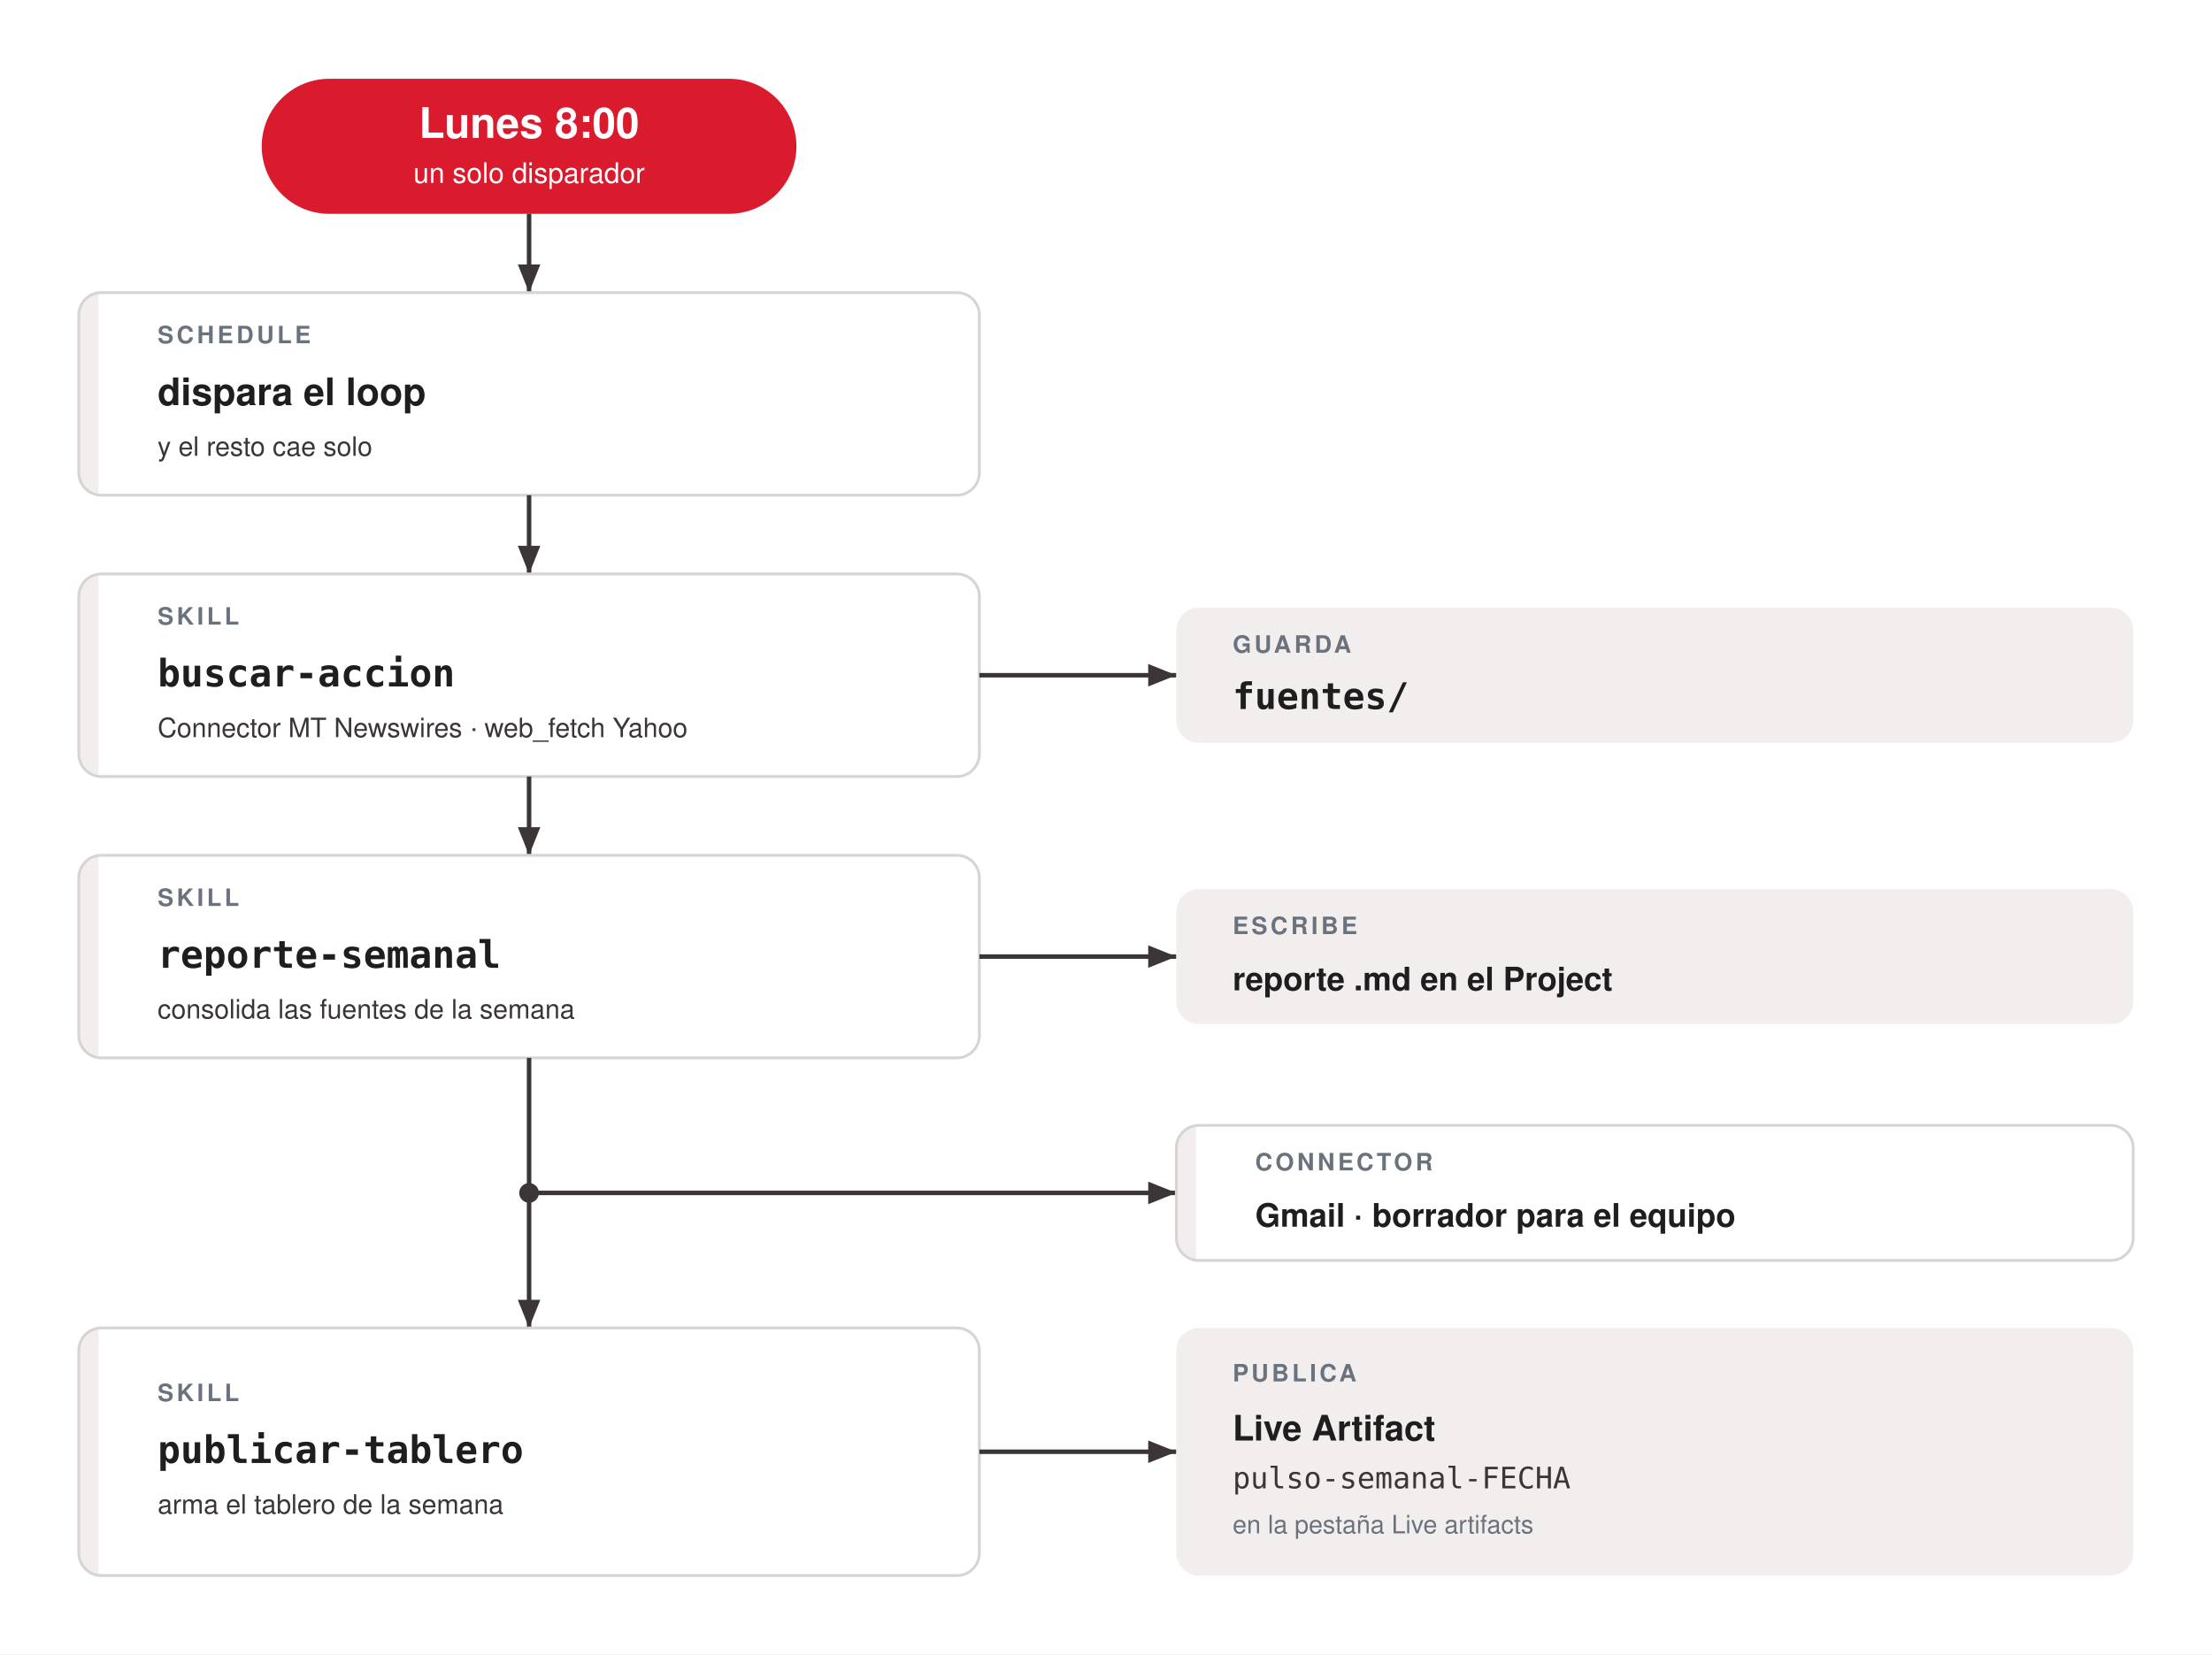
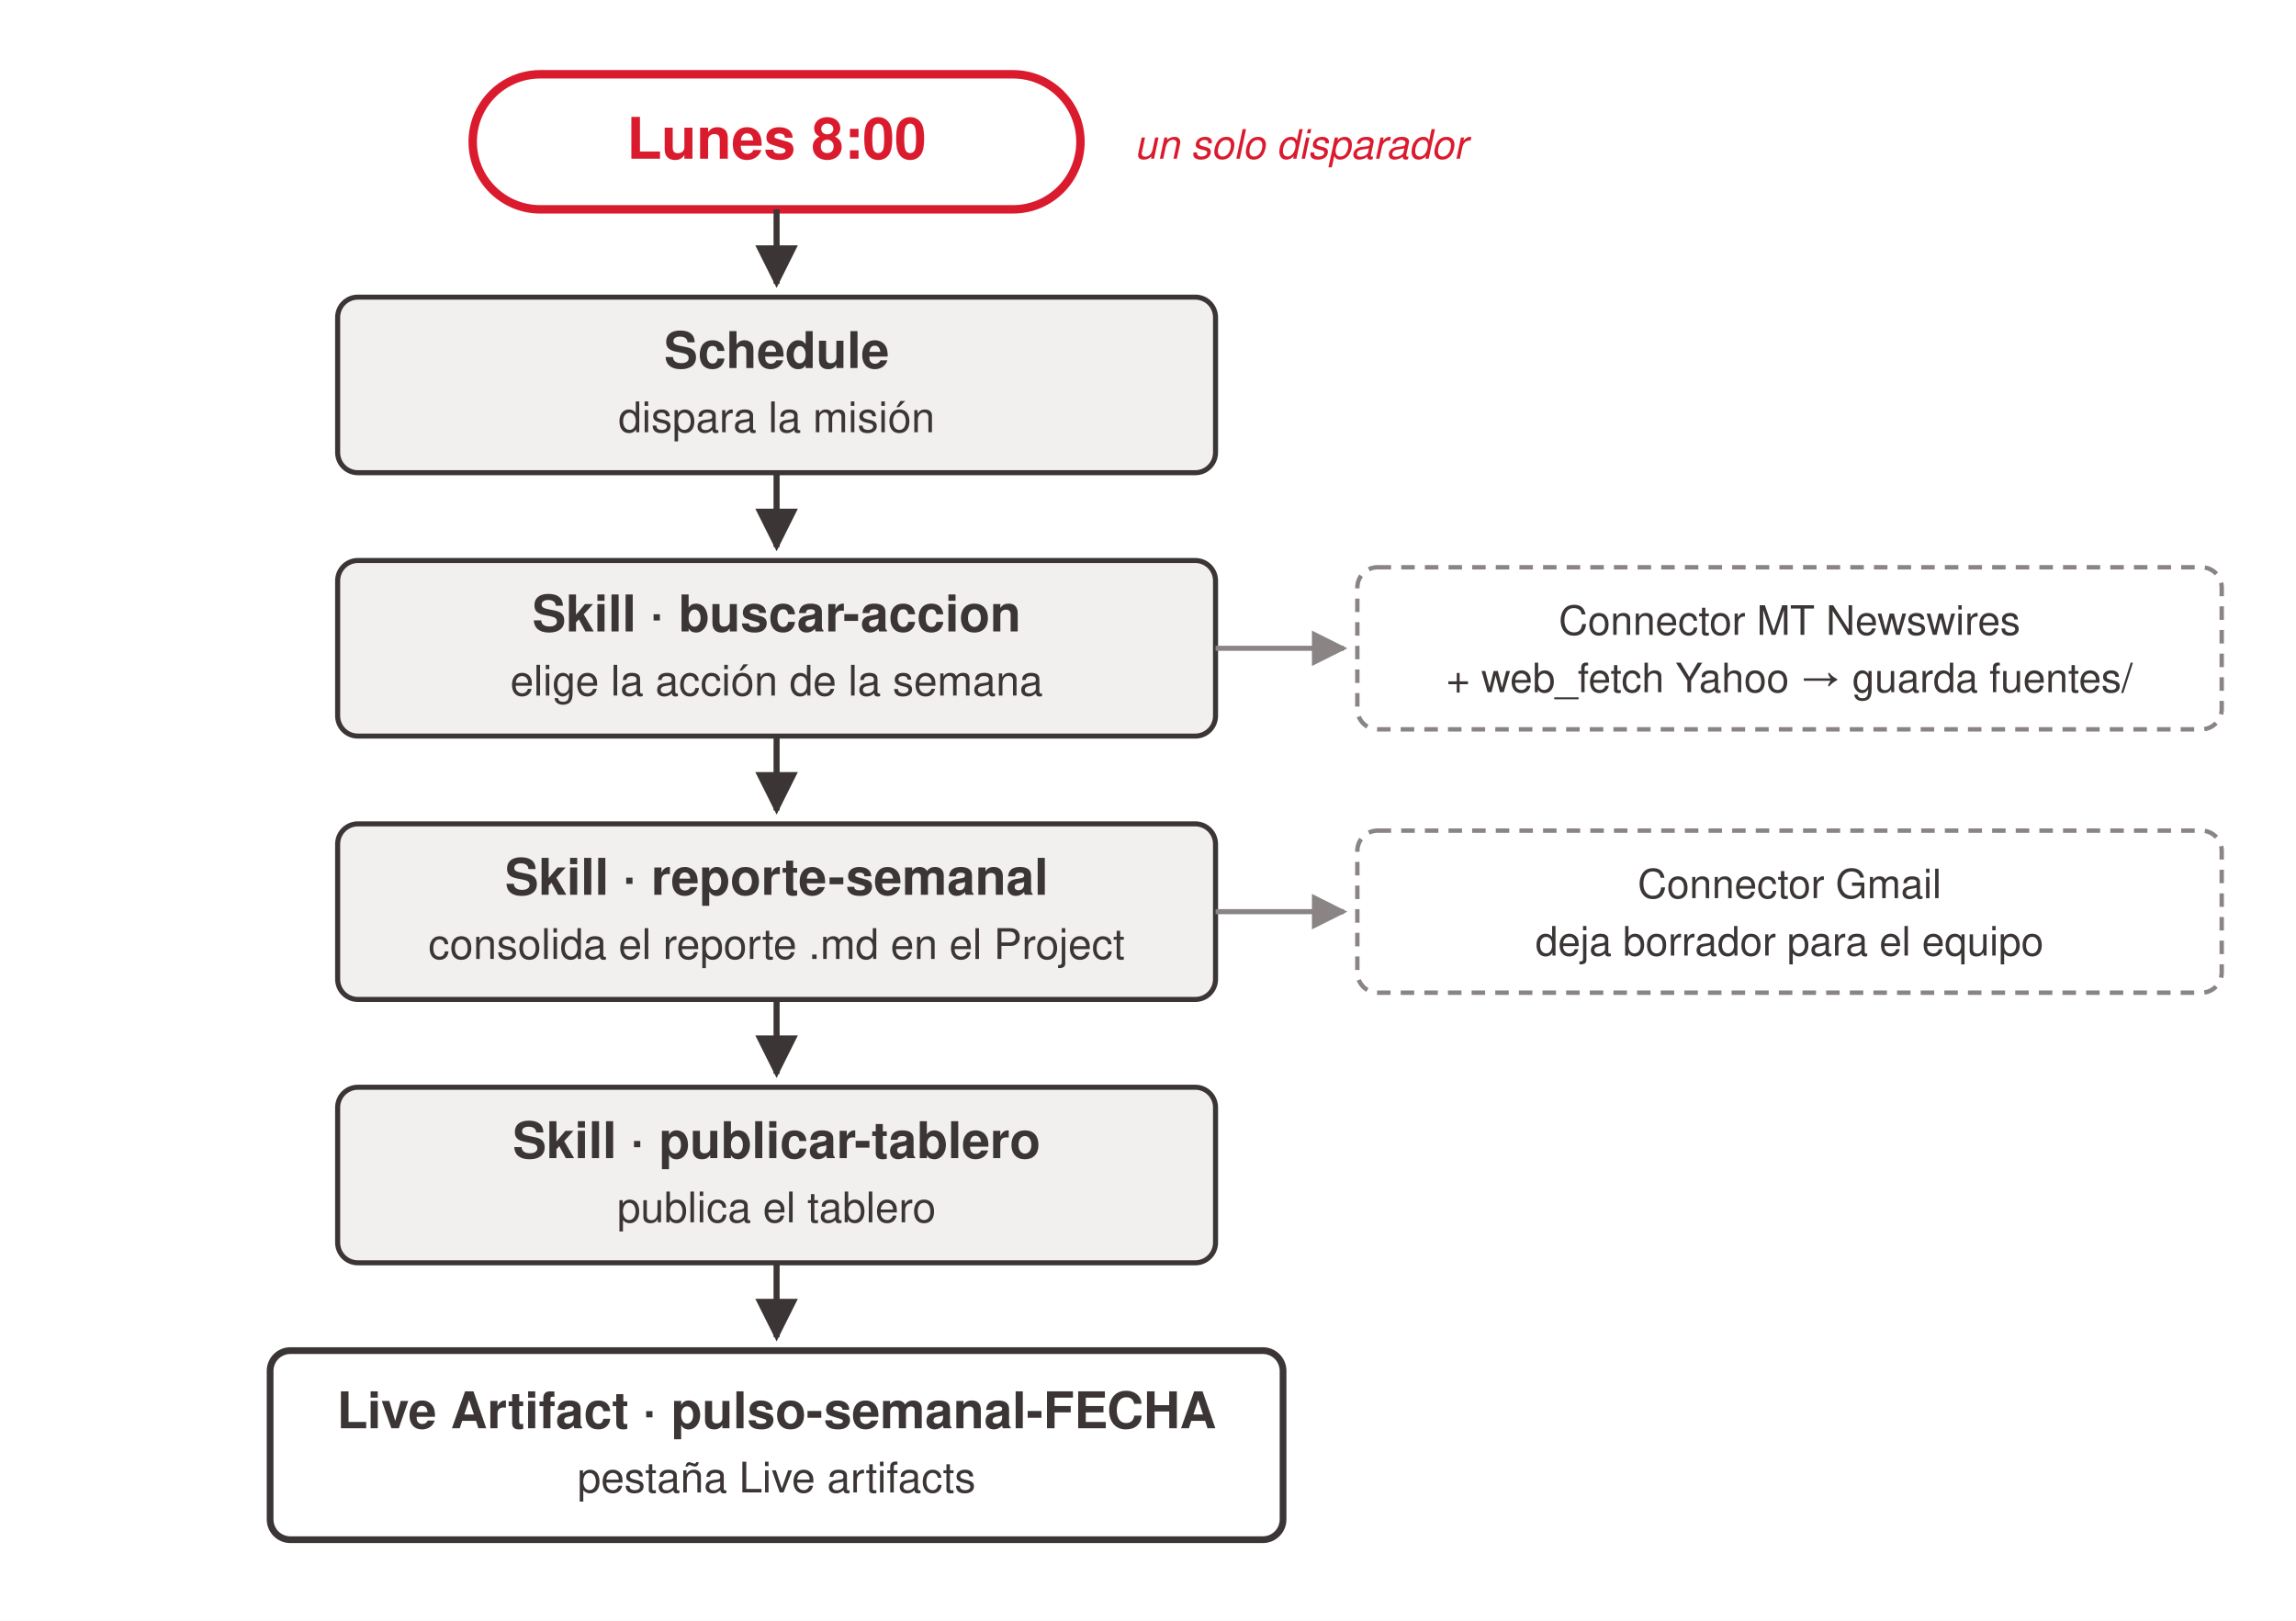
- <svg xmlns="http://www.w3.org/2000/svg" viewBox="0 0 786 588">
+ <svg xmlns="http://www.w3.org/2000/svg" viewBox="0 0 680 480">
  <defs>
-     <marker id="arw" viewBox="0 0 10 8" refX="10" refY="4" markerWidth="10" markerHeight="8" orient="auto" markerUnits="userSpaceOnUse">
-       <path d="M 0 0 L 10 4 L 0 8 Z" fill="#3B3535" />
+     <marker id="arr" viewBox="0 0 10 10" refX="9" refY="5" markerWidth="7" markerHeight="7" orient="auto-start-reverse">
+       <path d="M0,0 L10,5 L0,10 z" fill="#3B3535" />
    </marker>
-     <clipPath id="cA">
-       <rect x="28" y="104" width="320" height="72" rx="8" />
-     </clipPath>
-     <clipPath id="cB">
-       <rect x="28" y="204" width="320" height="72" rx="8" />
-     </clipPath>
-     <clipPath id="cC">
-       <rect x="28" y="304" width="320" height="72" rx="8" />
-     </clipPath>
-     <clipPath id="cD">
-       <rect x="28" y="472" width="320" height="88" rx="8" />
-     </clipPath>
-     <clipPath id="cG">
-       <rect x="418" y="400" width="340" height="48" rx="8" />
-     </clipPath>
+     <marker id="arrg" viewBox="0 0 10 10" refX="9" refY="5" markerWidth="7" markerHeight="7" orient="auto-start-reverse">
+       <path d="M0,0 L10,5 L0,10 z" fill="#8A8484" />
+     </marker>
  </defs>
-   <rect x="0" y="0" width="786" height="588" fill="#ffffff" />
-   <rect x="93" y="28" width="190" height="48" rx="24" fill="#DA1B2E" />
-   <text x="188" y="49" text-anchor="middle" font-family="Helvetica, Arial, sans-serif" font-size="15" font-weight="bold" fill="#FFFFFF">Lunes 8:00</text>
-   <text x="188" y="65" text-anchor="middle" font-family="Helvetica, Arial, sans-serif" font-size="10" fill="#FFFFFF">un solo disparador</text>
-   <line x1="188" y1="76" x2="188" y2="104" stroke="#3B3535" stroke-width="1.6" marker-end="url(#arw)" />
-   <rect x="28" y="104" width="320" height="72" rx="8" fill="#FFFFFF" />
-   <rect x="28" y="104" width="7" height="72" fill="#F2EEEE" clip-path="url(#cA)" />
-   <rect x="28" y="104" width="320" height="72" rx="8" fill="none" stroke="#D8D4D4" stroke-width="1" />
-   <text x="56" y="122" font-family="Helvetica, Arial, sans-serif" font-size="8.5" font-weight="bold" letter-spacing="1.1" fill="#6A737D">SCHEDULE</text>
-   <text x="56" y="144" font-family="Helvetica, Arial, sans-serif" font-size="13.5" font-weight="bold" fill="#1F1E1E">dispara el loop</text>
-   <text x="56" y="162" font-family="Helvetica, Arial, sans-serif" font-size="9.5" fill="#3B3535">y el resto cae solo</text>
-   <line x1="188" y1="176" x2="188" y2="204" stroke="#3B3535" stroke-width="1.6" marker-end="url(#arw)" />
-   <rect x="28" y="204" width="320" height="72" rx="8" fill="#FFFFFF" />
-   <rect x="28" y="204" width="7" height="72" fill="#F2EEEE" clip-path="url(#cB)" />
-   <rect x="28" y="204" width="320" height="72" rx="8" fill="none" stroke="#D8D4D4" stroke-width="1" />
-   <text x="56" y="222" font-family="Helvetica, Arial, sans-serif" font-size="8.5" font-weight="bold" letter-spacing="1.1" fill="#6A737D">SKILL</text>
-   <text x="56" y="244" font-family="'DejaVu Sans Mono', monospace" font-size="13.5" font-weight="bold" fill="#1F1E1E">buscar-accion</text>
-   <text x="56" y="262" font-family="Helvetica, Arial, sans-serif" font-size="9.5" fill="#3B3535">Connector MT Newswires · web_fetch Yahoo</text>
-   <line x1="348" y1="240" x2="418" y2="240" stroke="#3B3535" stroke-width="1.6" marker-end="url(#arw)" />
-   <rect x="418" y="216" width="340" height="48" rx="8" fill="#F2EEEE" />
-   <text x="438" y="232" font-family="Helvetica, Arial, sans-serif" font-size="8.5" font-weight="bold" letter-spacing="1.1" fill="#6A737D">GUARDA</text>
-   <text x="438" y="252" font-family="'DejaVu Sans Mono', monospace" font-size="13" font-weight="bold" fill="#1F1E1E">fuentes/</text>
-   <line x1="188" y1="276" x2="188" y2="304" stroke="#3B3535" stroke-width="1.6" marker-end="url(#arw)" />
-   <rect x="28" y="304" width="320" height="72" rx="8" fill="#FFFFFF" />
-   <rect x="28" y="304" width="7" height="72" fill="#F2EEEE" clip-path="url(#cC)" />
-   <rect x="28" y="304" width="320" height="72" rx="8" fill="none" stroke="#D8D4D4" stroke-width="1" />
-   <text x="56" y="322" font-family="Helvetica, Arial, sans-serif" font-size="8.5" font-weight="bold" letter-spacing="1.1" fill="#6A737D">SKILL</text>
-   <text x="56" y="344" font-family="'DejaVu Sans Mono', monospace" font-size="13.5" font-weight="bold" fill="#1F1E1E">reporte-semanal</text>
-   <text x="56" y="362" font-family="Helvetica, Arial, sans-serif" font-size="9.5" fill="#3B3535">consolida las fuentes de la semana</text>
-   <line x1="348" y1="340" x2="418" y2="340" stroke="#3B3535" stroke-width="1.6" marker-end="url(#arw)" />
-   <rect x="418" y="316" width="340" height="48" rx="8" fill="#F2EEEE" />
-   <text x="438" y="332" font-family="Helvetica, Arial, sans-serif" font-size="8.5" font-weight="bold" letter-spacing="1.1" fill="#6A737D">ESCRIBE</text>
-   <text x="438" y="352" font-family="Helvetica, Arial, sans-serif" font-size="11.5" font-weight="bold" fill="#1F1E1E">reporte .md en el Project</text>
-   <line x1="188" y1="376" x2="188" y2="472" stroke="#3B3535" stroke-width="1.6" marker-end="url(#arw)" />
-   <circle cx="188" cy="424" r="3.5" fill="#3B3535" />
-   <line x1="188" y1="424" x2="418" y2="424" stroke="#3B3535" stroke-width="1.6" marker-end="url(#arw)" />
-   <rect x="418" y="400" width="340" height="48" rx="8" fill="#FFFFFF" />
-   <rect x="418" y="400" width="7" height="48" fill="#F2EEEE" clip-path="url(#cG)" />
-   <rect x="418" y="400" width="340" height="48" rx="8" fill="none" stroke="#D8D4D4" stroke-width="1" />
-   <text x="446" y="416" font-family="Helvetica, Arial, sans-serif" font-size="8.5" font-weight="bold" letter-spacing="1.1" fill="#6A737D">CONNECTOR</text>
-   <text x="446" y="436" font-family="Helvetica, Arial, sans-serif" font-size="11.5" font-weight="bold" fill="#1F1E1E">Gmail · borrador para el equipo</text>
-   <rect x="28" y="472" width="320" height="88" rx="8" fill="#FFFFFF" />
-   <rect x="28" y="472" width="7" height="88" fill="#F2EEEE" clip-path="url(#cD)" />
-   <rect x="28" y="472" width="320" height="88" rx="8" fill="none" stroke="#D8D4D4" stroke-width="1" />
-   <text x="56" y="498" font-family="Helvetica, Arial, sans-serif" font-size="8.5" font-weight="bold" letter-spacing="1.1" fill="#6A737D">SKILL</text>
-   <text x="56" y="520" font-family="'DejaVu Sans Mono', monospace" font-size="13.5" font-weight="bold" fill="#1F1E1E">publicar-tablero</text>
-   <text x="56" y="538" font-family="Helvetica, Arial, sans-serif" font-size="9.5" fill="#3B3535">arma el tablero de la semana</text>
-   <line x1="348" y1="516" x2="418" y2="516" stroke="#3B3535" stroke-width="1.6" marker-end="url(#arw)" />
-   <rect x="418" y="472" width="340" height="88" rx="8" fill="#F2EEEE" />
-   <text x="438" y="491" font-family="Helvetica, Arial, sans-serif" font-size="8.5" font-weight="bold" letter-spacing="1.1" fill="#6A737D">PUBLICA</text>
-   <text x="438" y="512" font-family="Helvetica, Arial, sans-serif" font-size="12.5" font-weight="bold" fill="#1F1E1E">Live Artifact</text>
-   <text x="438" y="529" font-family="'DejaVu Sans Mono', monospace" font-size="10.5" fill="#3B3535">pulso-semanal-FECHA</text>
-   <text x="438" y="545" font-family="Helvetica, Arial, sans-serif" font-size="9" fill="#6A737D">en la pestaña Live artifacts</text>
+   <rect x="0" y="0" width="680" height="480" fill="#ffffff" />
+   <rect x="140" y="22" width="180" height="40" rx="20" fill="#ffffff" stroke="#DA1B2E" stroke-width="2.5" />
+   <text x="230" y="47" font-family="Helvetica, Arial, sans-serif" font-size="17" font-weight="bold" fill="#DA1B2E" text-anchor="middle">Lunes 8:00</text>
+   <text x="336" y="47" font-family="Helvetica, Arial, sans-serif" font-size="12" font-style="italic" fill="#DA1B2E" text-anchor="start">un solo disparador</text>
+   <line x1="230" y1="62" x2="230" y2="84" stroke="#3B3535" stroke-width="1.8" marker-end="url(#arr)" />
+   <rect x="100" y="88" width="260" height="52" rx="6" fill="#F2F0EF" stroke="#3B3535" stroke-width="1.5" />
+   <text x="230" y="109" font-family="Helvetica, Arial, sans-serif" font-size="15" font-weight="bold" fill="#3B3535" text-anchor="middle">Schedule</text>
+   <text x="230" y="128" font-family="Helvetica, Arial, sans-serif" font-size="12.5" fill="#3B3535" text-anchor="middle">dispara la misión</text>
+   <line x1="230" y1="140" x2="230" y2="162" stroke="#3B3535" stroke-width="1.8" marker-end="url(#arr)" />
+   <rect x="100" y="166" width="260" height="52" rx="6" fill="#F2F0EF" stroke="#3B3535" stroke-width="1.5" />
+   <text x="230" y="187" font-family="Helvetica, Arial, sans-serif" font-size="15" font-weight="bold" fill="#3B3535" text-anchor="middle">Skill · buscar-accion</text>
+   <text x="230" y="206" font-family="Helvetica, Arial, sans-serif" font-size="12.5" fill="#3B3535" text-anchor="middle">elige la acción de la semana</text>
+   <line x1="360" y1="192" x2="398" y2="192" stroke="#8A8484" stroke-width="1.5" marker-end="url(#arrg)" />
+   <rect x="402" y="168" width="256" height="48" rx="6" fill="#ffffff" stroke="#8A8484" stroke-width="1.3" stroke-dasharray="4 3" />
+   <text x="530" y="188" font-family="Helvetica, Arial, sans-serif" font-size="12" fill="#3B3535" text-anchor="middle">Connector MT Newswires</text>
+   <text x="530" y="205" font-family="Helvetica, Arial, sans-serif" font-size="12" fill="#3B3535" text-anchor="middle">+ web_fetch Yahoo → guarda fuentes/</text>
+   <line x1="230" y1="218" x2="230" y2="240" stroke="#3B3535" stroke-width="1.8" marker-end="url(#arr)" />
+   <rect x="100" y="244" width="260" height="52" rx="6" fill="#F2F0EF" stroke="#3B3535" stroke-width="1.5" />
+   <text x="230" y="265" font-family="Helvetica, Arial, sans-serif" font-size="15" font-weight="bold" fill="#3B3535" text-anchor="middle">Skill · reporte-semanal</text>
+   <text x="230" y="284" font-family="Helvetica, Arial, sans-serif" font-size="12.5" fill="#3B3535" text-anchor="middle">consolida el reporte .md en el Project</text>
+   <line x1="360" y1="270" x2="398" y2="270" stroke="#8A8484" stroke-width="1.5" marker-end="url(#arrg)" />
+   <rect x="402" y="246" width="256" height="48" rx="6" fill="#ffffff" stroke="#8A8484" stroke-width="1.3" stroke-dasharray="4 3" />
+   <text x="530" y="266" font-family="Helvetica, Arial, sans-serif" font-size="12" fill="#3B3535" text-anchor="middle">Connector Gmail</text>
+   <text x="530" y="283" font-family="Helvetica, Arial, sans-serif" font-size="12" fill="#3B3535" text-anchor="middle">deja borrador para el equipo</text>
+   <line x1="230" y1="296" x2="230" y2="318" stroke="#3B3535" stroke-width="1.8" marker-end="url(#arr)" />
+   <rect x="100" y="322" width="260" height="52" rx="6" fill="#F2F0EF" stroke="#3B3535" stroke-width="1.5" />
+   <text x="230" y="343" font-family="Helvetica, Arial, sans-serif" font-size="15" font-weight="bold" fill="#3B3535" text-anchor="middle">Skill · publicar-tablero</text>
+   <text x="230" y="362" font-family="Helvetica, Arial, sans-serif" font-size="12.5" fill="#3B3535" text-anchor="middle">publica el tablero</text>
+   <line x1="230" y1="374" x2="230" y2="396" stroke="#3B3535" stroke-width="1.8" marker-end="url(#arr)" />
+   <rect x="80" y="400" width="300" height="56" rx="6" fill="#ffffff" stroke="#3B3535" stroke-width="2" />
+   <text x="230" y="423" font-family="Helvetica, Arial, sans-serif" font-size="15" font-weight="bold" fill="#3B3535" text-anchor="middle">Live Artifact · pulso-semanal-FECHA</text>
+   <text x="230" y="442" font-family="Helvetica, Arial, sans-serif" font-size="12.5" fill="#3B3535" text-anchor="middle">pestaña Live artifacts</text>
</svg>
